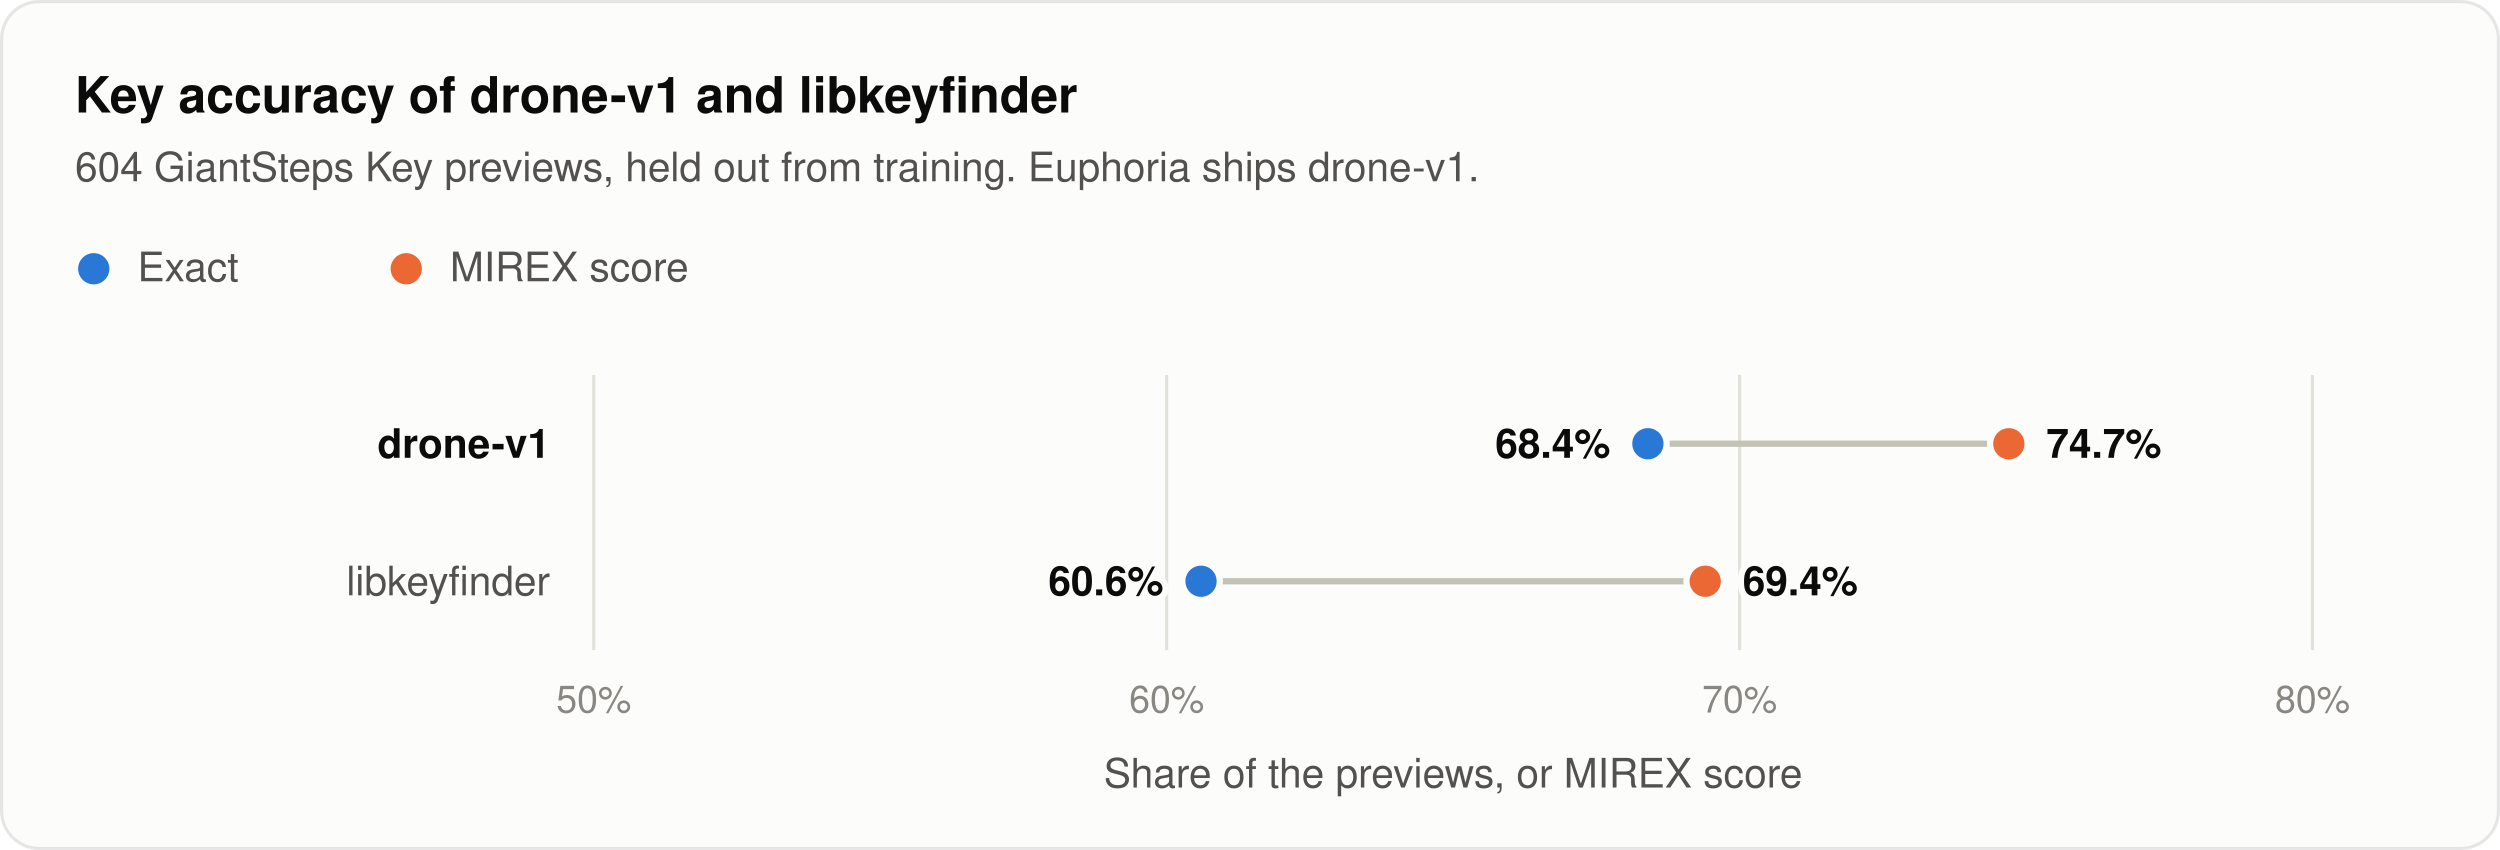
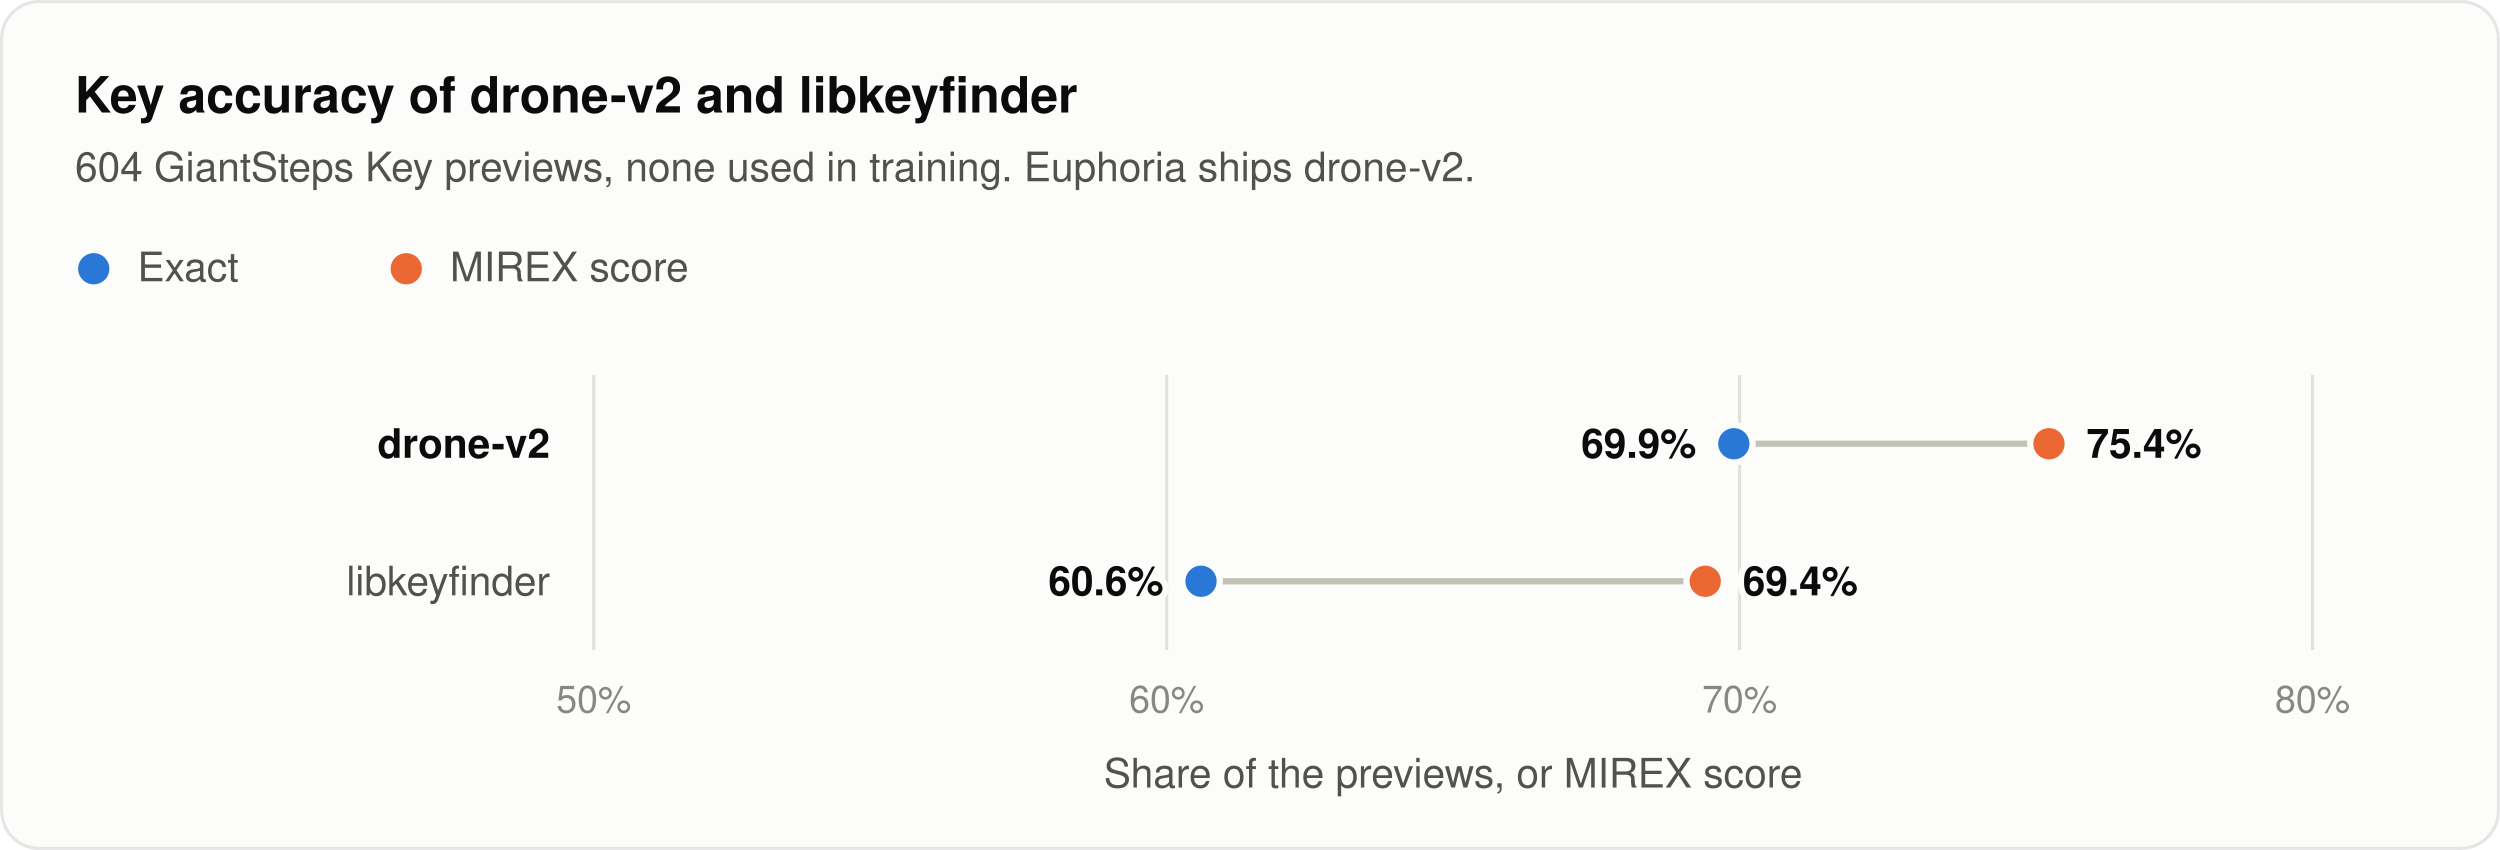
<svg xmlns="http://www.w3.org/2000/svg" width="800" height="272" viewBox="0 0 800 272" role="img" aria-labelledby="chart-title chart-desc" font-family="system-ui, -apple-system, &quot;Segoe UI&quot;, Helvetica, Arial, sans-serif">
  <style>
.surface { fill: #fcfcfb; stroke: rgba(11,11,11,0.10); }
.title { fill: #0b0b0b; font-size: 16px; font-weight: 600; }
.subtitle { fill: #52514e; font-size: 13px; }
.label { fill: #52514e; font-size: 13px; }
.value { fill: #0b0b0b; font-size: 13px; font-weight: 600; }
.tick { fill: #898781; font-size: 12px; font-variant-numeric: tabular-nums; }
.grid { stroke: #e1e0d9; stroke-width: 1; fill: none; }
.axis { stroke: #c3c2b7; stroke-width: 1; fill: none; }
.reference { stroke: #898781; stroke-width: 1.5; fill: none; }
.bracket { stroke: #52514e; stroke-width: 1.5; fill: none; }
.connector { stroke: #c3c2b7; stroke-width: 2; fill: none; stroke-linecap: round; }
.series-fill { fill: #2a78d6; }
.series-1-fill { fill: #2a78d6; }
.series-2-fill { fill: #eb6834; }
+ .series-3-fill { fill: #1baf7a; }
.ring { stroke: #fcfcfb; stroke-width: 2; }
.halo { stroke: #fcfcfb; stroke-width: 4px; stroke-linejoin: round; paint-order: stroke; }
@media (prefers-color-scheme: dark) {
  .surface { fill: #1a1a19; stroke: rgba(255,255,255,0.10); }
  .title, .value { fill: #f0efec; }
  .subtitle, .label { fill: #c3c2b7; }
  .grid { stroke: #2c2c2a; }
  .axis, .connector { stroke: #383835; }
  .bracket { stroke: #c3c2b7; }
  .series-fill, .series-1-fill { fill: #3987e5; }
  .series-2-fill { fill: #d95926; }
+   .series-3-fill { fill: #199e70; }
  .ring, .halo { stroke: #1a1a19; }
}
</style>
  <rect x="0.5" y="0.5" width="799" height="271" rx="12" class="surface" />
-   <text x="24" y="36" class="title" text-anchor="start">Key accuracy of drone-v1 and libkeyfinder</text>
-   <text x="24" y="58" class="subtitle" text-anchor="start">604 GiantSteps Key previews, held out from training. Euphoria ships drone-v1.</text>
+   <text x="24" y="36" class="title" text-anchor="start">Key accuracy of drone-v2 and libkeyfinder</text>
+   <text x="24" y="58" class="subtitle" text-anchor="start">604 GiantSteps Key previews, none used in training. Euphoria ships drone-v2.</text>
  <circle cx="30" cy="86" r="6" class="series-1-fill ring" />
  <text x="44" y="90" class="label" text-anchor="start">Exact</text>
  <circle cx="130" cy="86" r="6" class="series-2-fill ring" />
  <text x="144" y="90" class="label" text-anchor="start">MIREX score</text>
  <line x1="190" y1="120" x2="190" y2="208" class="grid" />
  <text x="190" y="228" class="tick" text-anchor="middle">50%</text>
  <line x1="373.33" y1="120" x2="373.33" y2="208" class="grid" />
  <text x="373.33" y="228" class="tick" text-anchor="middle">60%</text>
  <line x1="556.67" y1="120" x2="556.67" y2="208" class="grid" />
  <text x="556.67" y="228" class="tick" text-anchor="middle">70%</text>
  <line x1="740" y1="120" x2="740" y2="208" class="grid" />
  <text x="740" y="228" class="tick" text-anchor="middle">80%</text>
  <text x="465" y="252" class="label" text-anchor="middle">Share of the previews, or MIREX score</text>
-   <text x="176" y="146.5" class="value" text-anchor="end">drone-v1</text>
-   <line x1="527.33" y1="142" x2="642.83" y2="142" class="connector" />
-   <circle cx="527.33" cy="142" r="6" class="series-1-fill ring" />
-   <circle cx="642.83" cy="142" r="6" class="series-2-fill ring" />
-   <text x="515.33" y="146.5" class="value halo" text-anchor="end">68.4%</text>
-   <text x="654.83" y="146.5" class="value halo" text-anchor="start">74.7%</text>
+   <text x="176" y="146.5" class="value" text-anchor="end">drone-v2</text>
+   <line x1="554.83" y1="142" x2="655.67" y2="142" class="connector" />
+   <circle cx="554.83" cy="142" r="6" class="series-1-fill ring" />
+   <circle cx="655.67" cy="142" r="6" class="series-2-fill ring" />
+   <text x="542.83" y="146.5" class="value halo" text-anchor="end">69.9%</text>
+   <text x="667.67" y="146.5" class="value halo" text-anchor="start">75.4%</text>
  <text x="176" y="190.5" class="label" text-anchor="end">libkeyfinder</text>
  <line x1="384.33" y1="186" x2="545.67" y2="186" class="connector" />
  <circle cx="384.33" cy="186" r="6" class="series-1-fill ring" />
  <circle cx="545.67" cy="186" r="6" class="series-2-fill ring" />
  <text x="372.33" y="190.5" class="value halo" text-anchor="end">60.6%</text>
  <text x="557.67" y="190.5" class="value halo" text-anchor="start">69.4%</text>
</svg>
